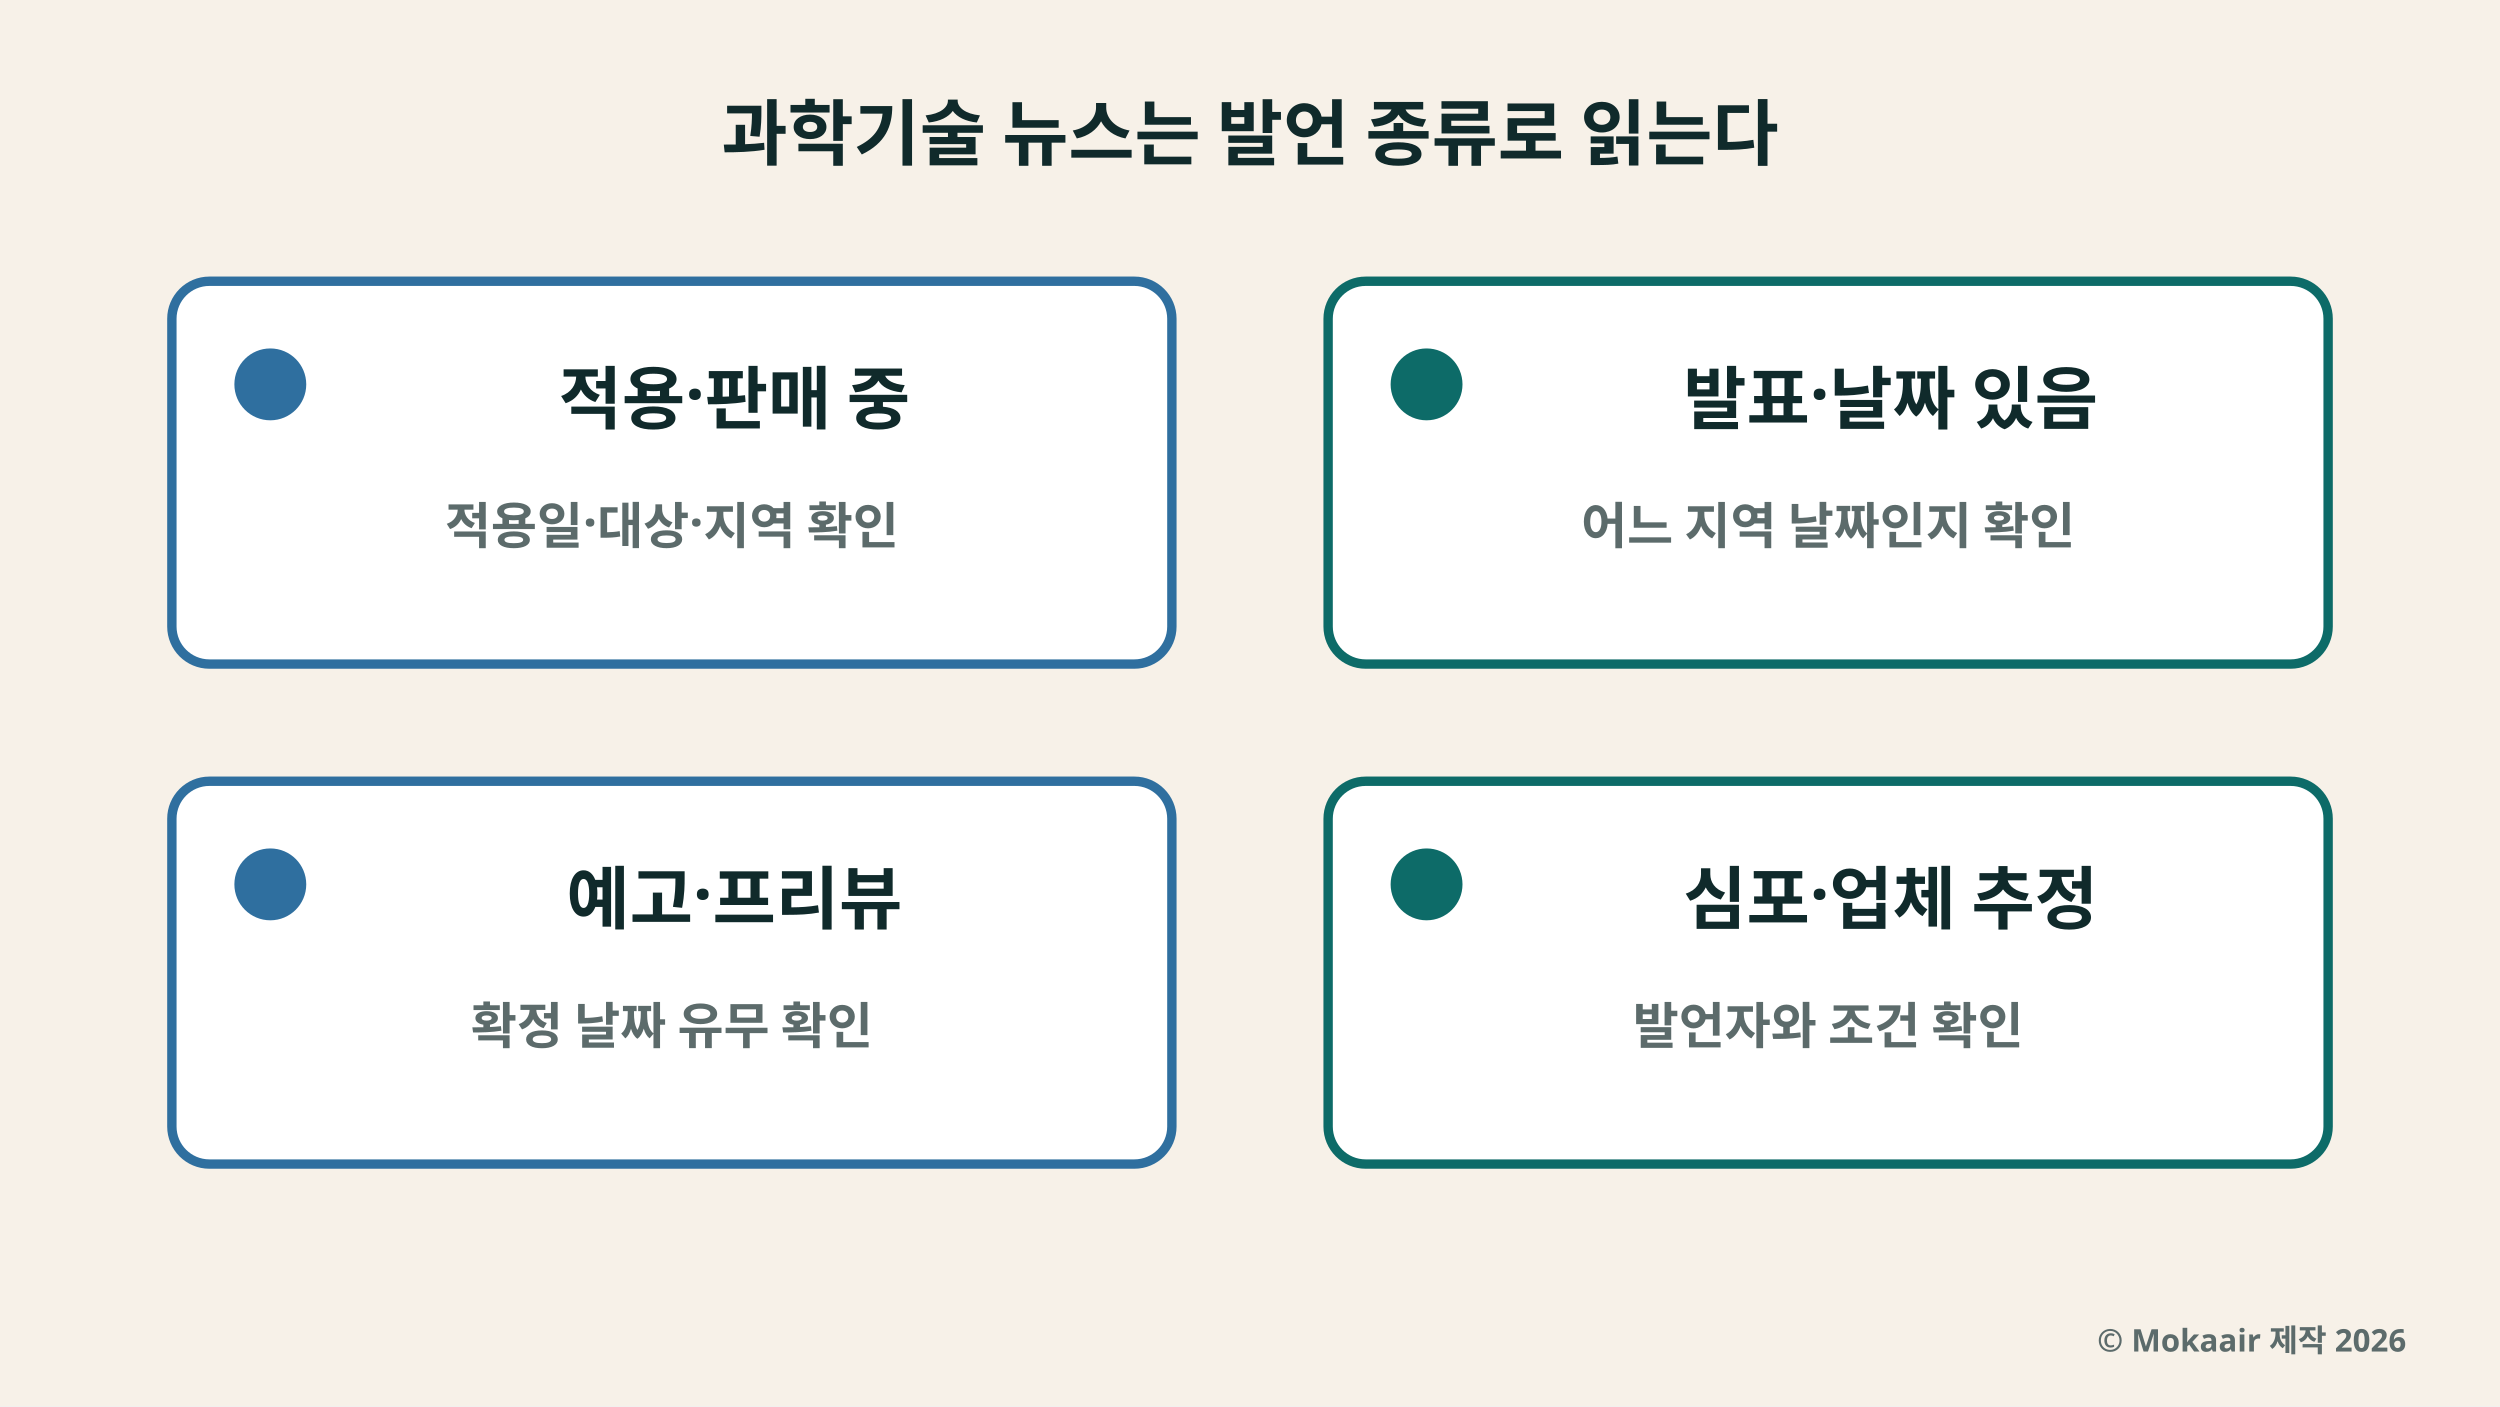
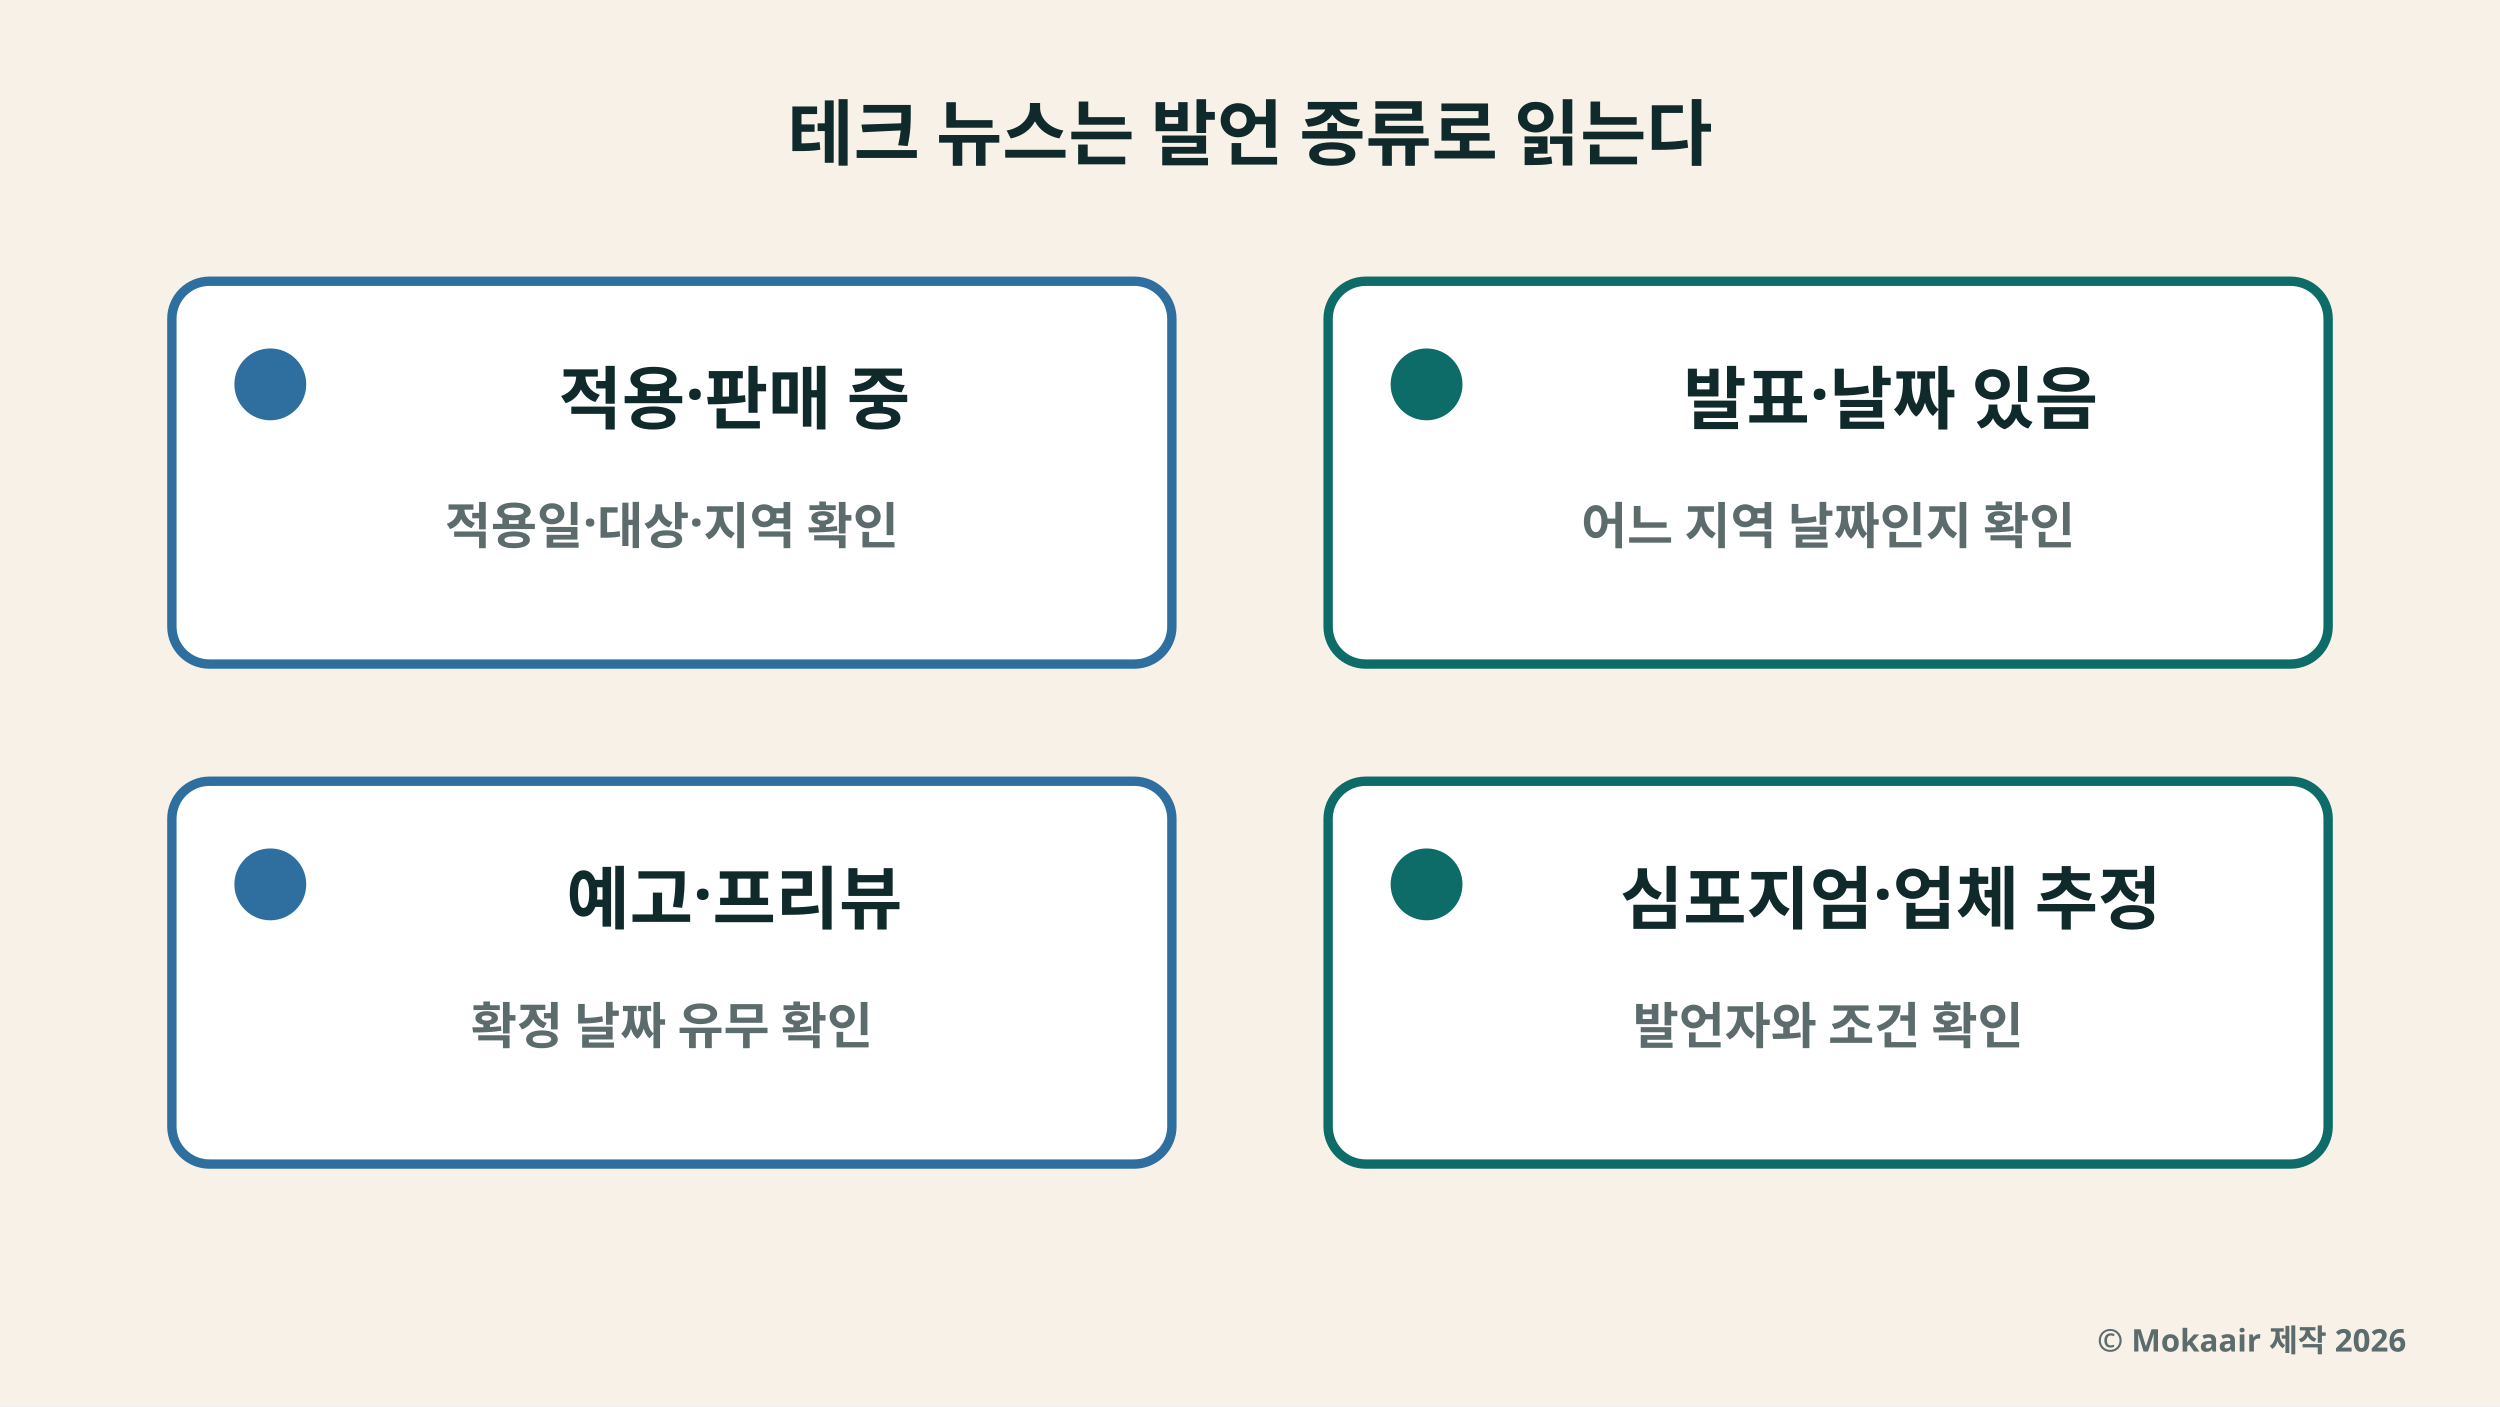
<svg xmlns="http://www.w3.org/2000/svg" viewBox="0 0 1600 900" width="1600" height="900" role="img" aria-labelledby="title desc" font-family="'Microsoft JhengHei','Noto Sans TC',sans-serif">
  <rect width="1600" height="900" fill="#F7F1E8" />
-   <text x="800" y="102" font-size="46" font-weight="600" fill="#102A2B" text-anchor="middle">과학기술 뉴스는 발언 종류로 읽는다</text>
+   <text x="800" y="102" font-size="46" font-weight="600" fill="#102A2B" text-anchor="middle">테크 뉴스는 발언 종류로 읽는다</text>
  <rect x="110" y="180" width="640" height="245" rx="24" fill="#FFFFFF" stroke="#2F6F9F" stroke-width="6" />
  <circle cx="173" cy="246" r="23" fill="#2F6F9F" stroke="none" stroke-width="6" />
  <text x="470" y="271" font-size="44" font-weight="600" fill="#102A2B" text-anchor="middle">적용·판매 중</text>
  <text x="430" y="348" font-size="32" font-weight="600" fill="#5C6B6B" text-anchor="middle">적용일·대상·지역 확인</text>
  <rect x="850" y="180" width="640" height="245" rx="24" fill="#FFFFFF" stroke="#0D6B68" stroke-width="6" />
  <circle cx="913" cy="246" r="23" fill="#0D6B68" stroke="none" stroke-width="6" />
  <text x="1210" y="271" font-size="44" font-weight="600" fill="#102A2B" text-anchor="middle">발표·날짜 있음</text>
  <text x="1170" y="348" font-size="32" font-weight="600" fill="#5C6B6B" text-anchor="middle">어느 지역 날짜인지 확인</text>
  <rect x="110" y="500" width="640" height="245" rx="24" fill="#FFFFFF" stroke="#2F6F9F" stroke-width="6" />
  <circle cx="173" cy="566" r="23" fill="#2F6F9F" stroke="none" stroke-width="6" />
  <text x="470" y="591" font-size="44" font-weight="600" fill="#102A2B" text-anchor="middle">예고·프리뷰</text>
  <text x="430" y="668" font-size="32" font-weight="600" fill="#5C6B6B" text-anchor="middle">확정 날짜 유무 확인</text>
  <rect x="850" y="500" width="640" height="245" rx="24" fill="#FFFFFF" stroke="#0D6B68" stroke-width="6" />
  <circle cx="913" cy="566" r="23" fill="#0D6B68" stroke="none" stroke-width="6" />
-   <text x="1210" y="591" font-size="44" font-weight="600" fill="#102A2B" text-anchor="middle">심포·업체 추정</text>
+   <text x="1210" y="591" font-size="44" font-weight="600" fill="#102A2B" text-anchor="middle">심포지엄·업체 추정</text>
  <text x="1170" y="668" font-size="32" font-weight="600" fill="#5C6B6B" text-anchor="middle">발언자와 조건 확인</text>
  <text x="1540" y="865" font-size="20" font-weight="600" fill="#5C6B6B" text-anchor="end">© Mokaair 제작 2026</text>
</svg>
